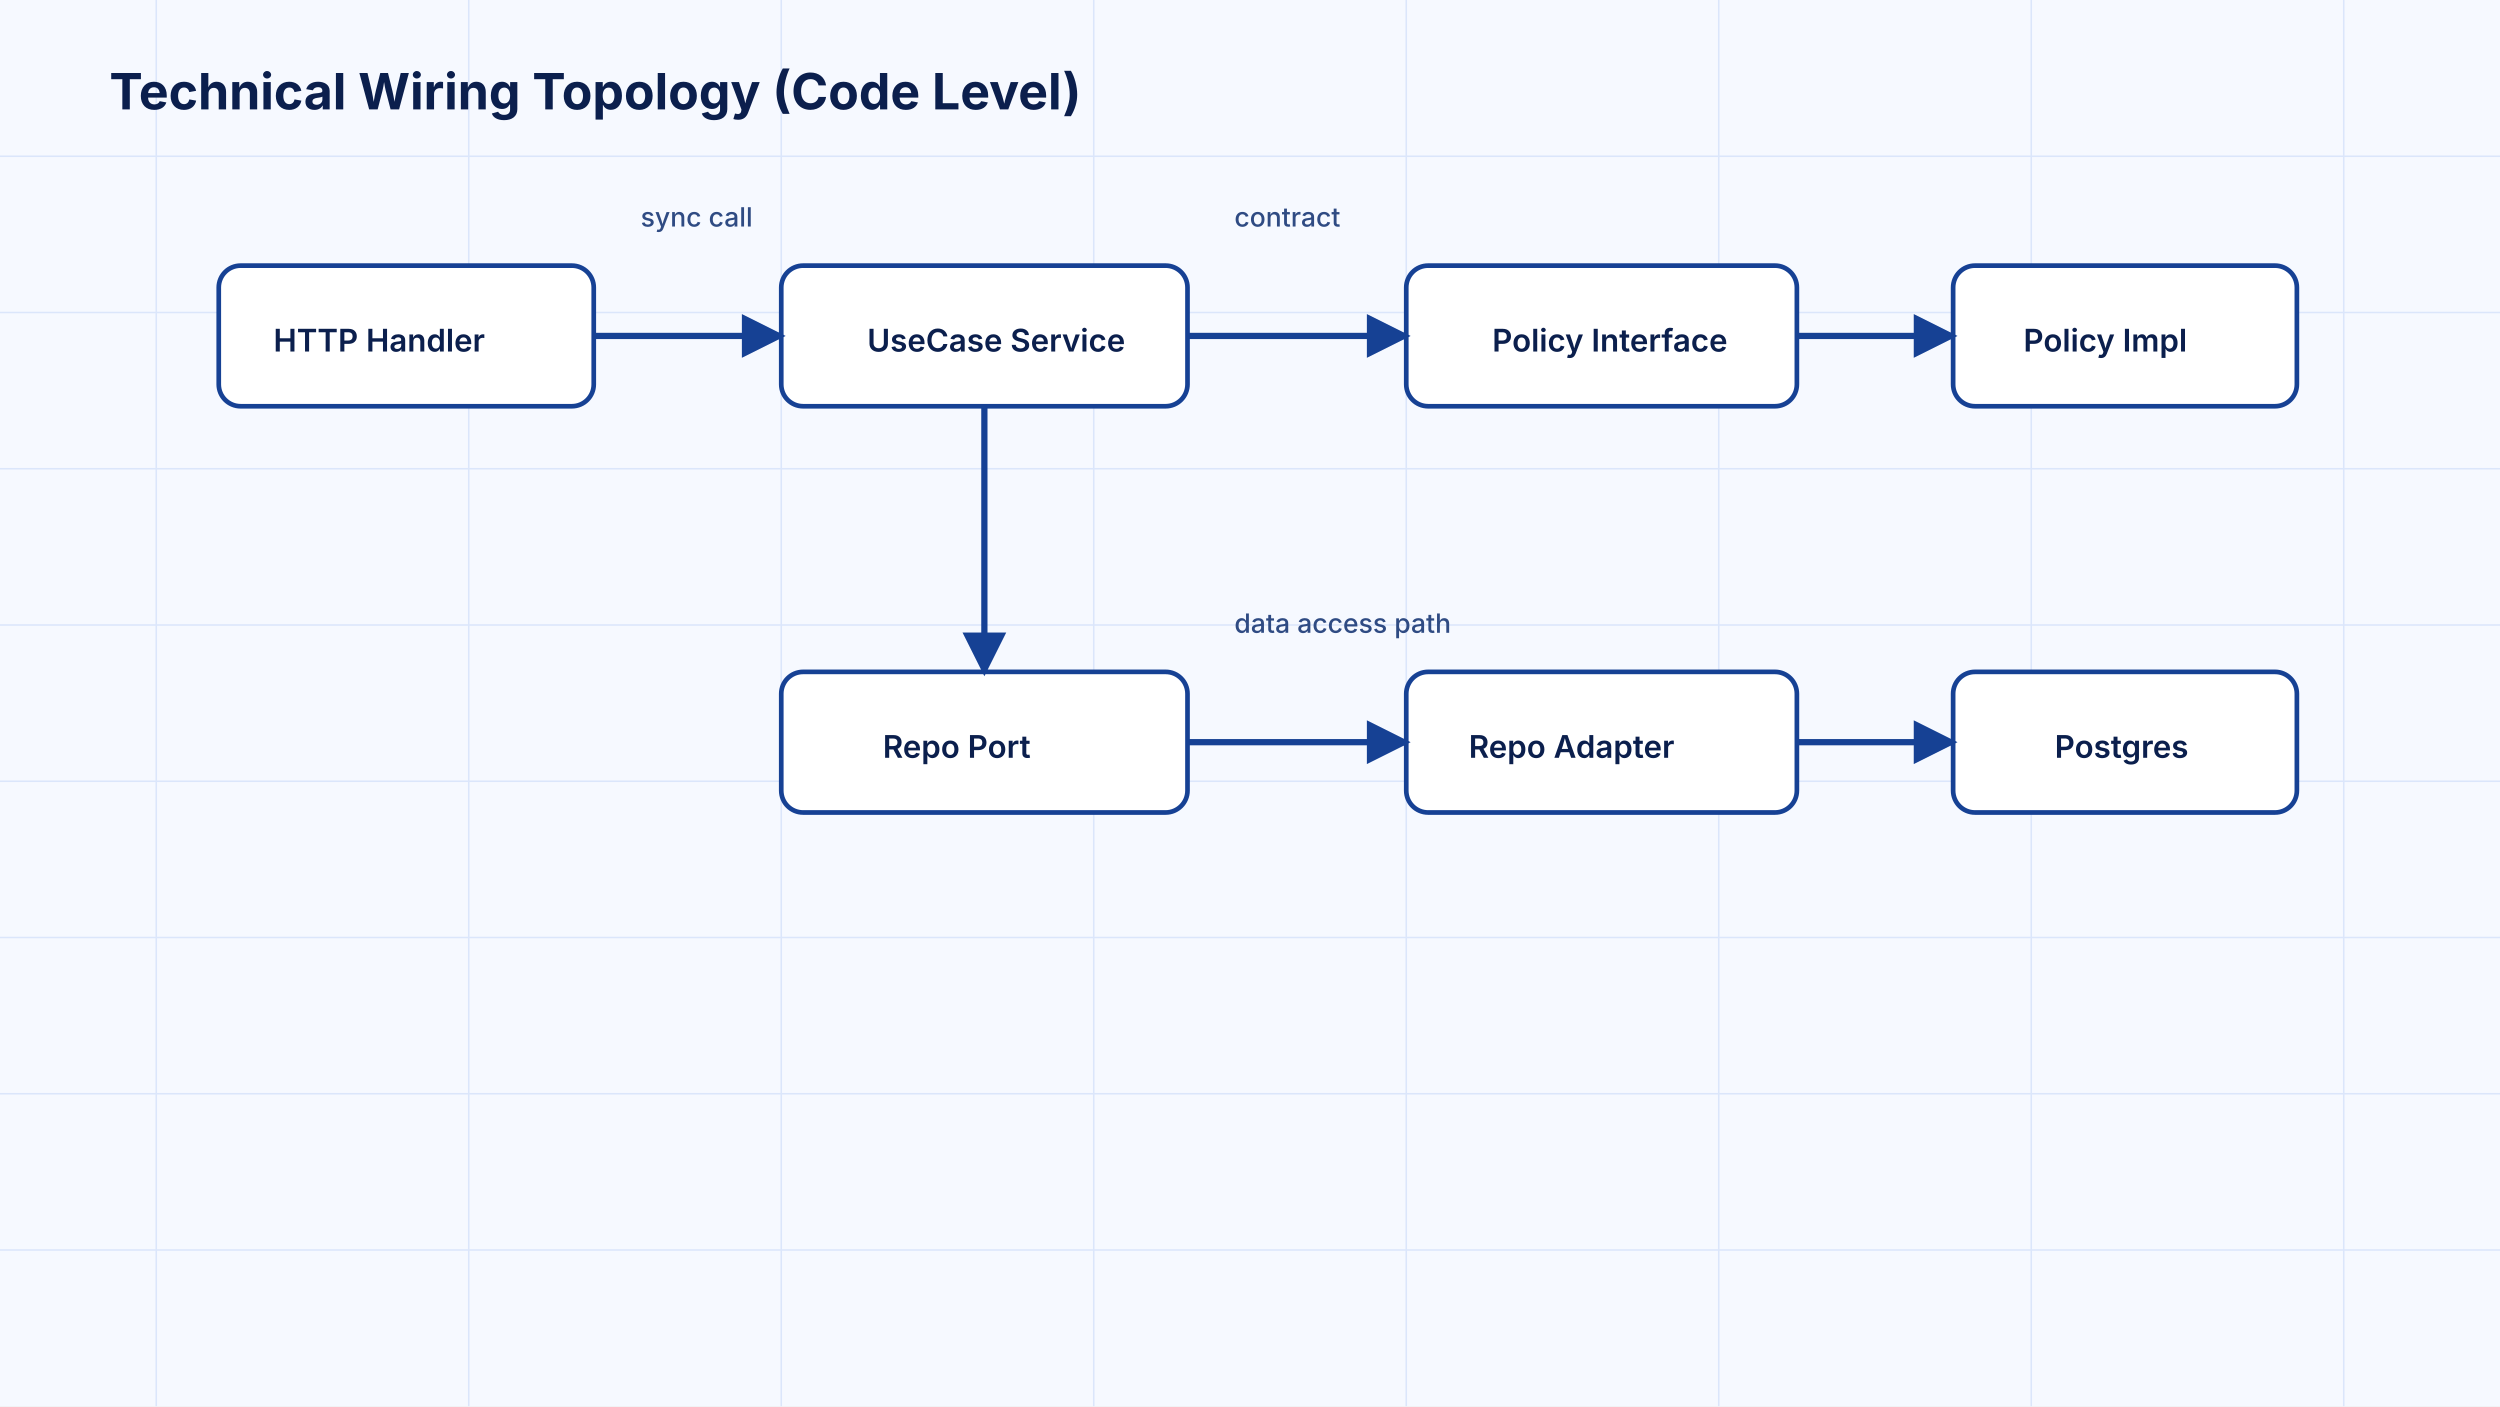
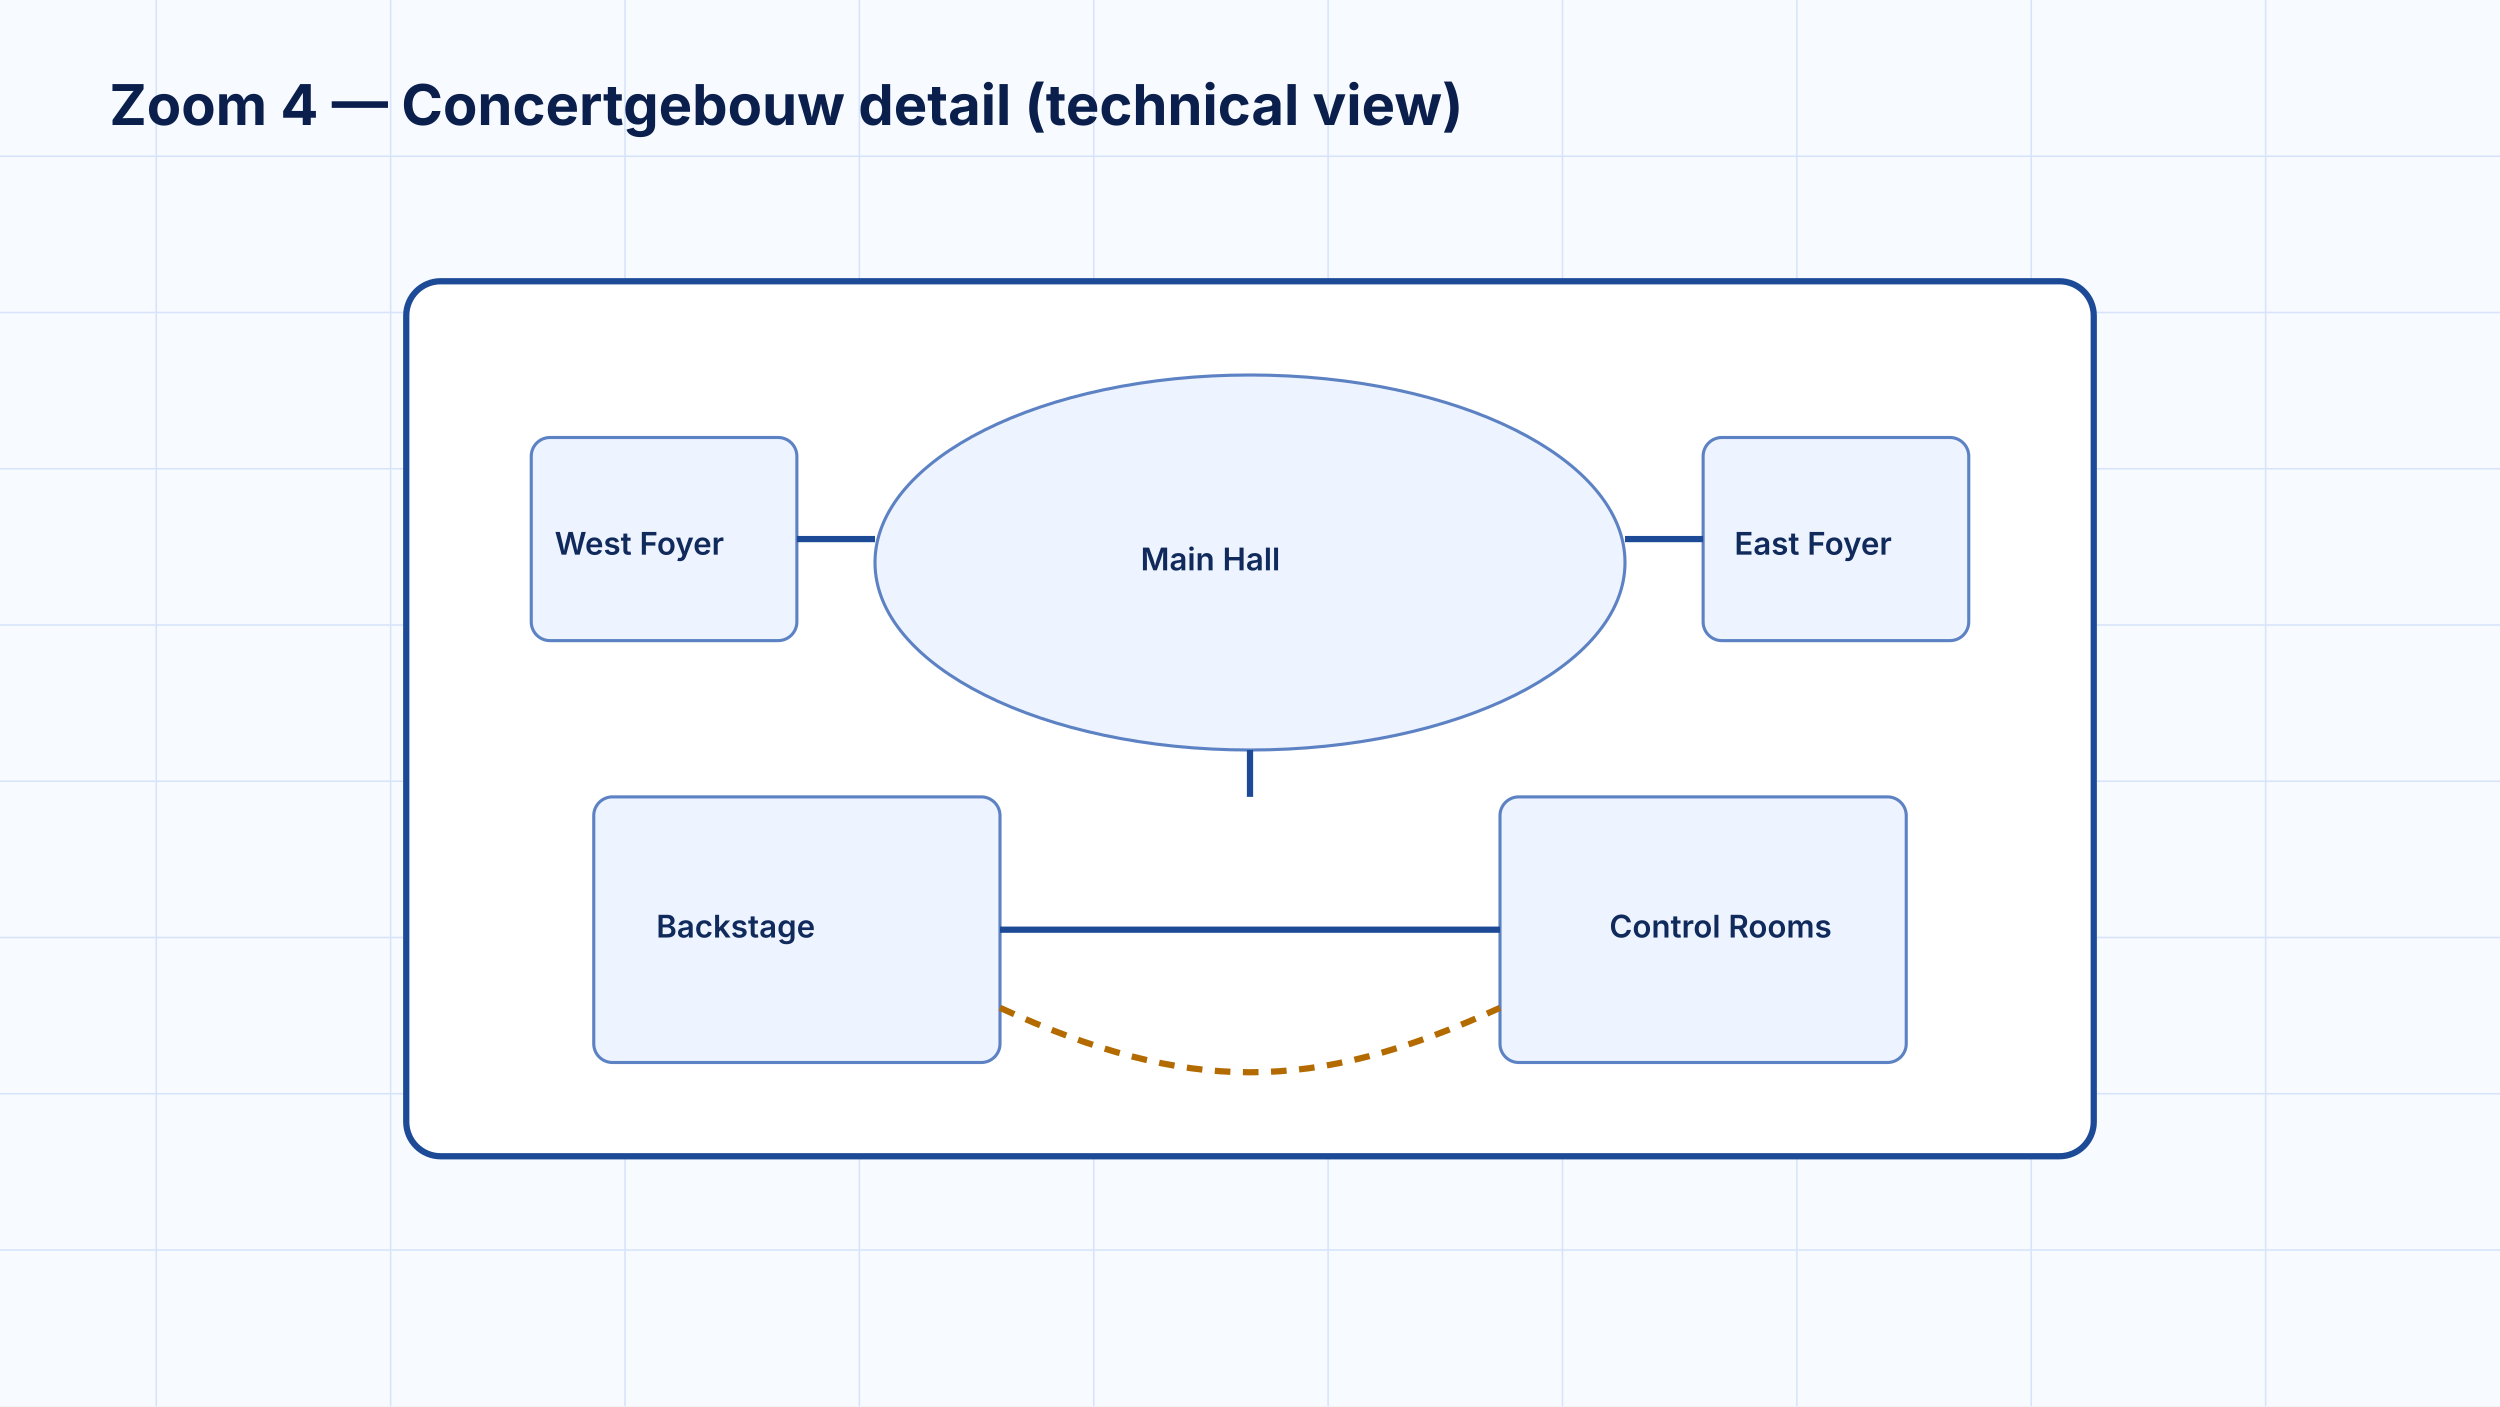
<svg xmlns="http://www.w3.org/2000/svg" viewBox="0 0 1600 900" role="img" aria-labelledby="title desc">
  <defs>
-     <style>.bg{fill:#f6f9ff}.grid{stroke:#dbe6fb;stroke-width:1}.node{fill:#fff;stroke:#164194;stroke-width:3}
- .txt{font:600 20px Inter,Arial,sans-serif;fill:#0b1f4d}.edge{stroke:#164194;stroke-width:4;fill:none;marker-end:url(#a)}.title{font:700 32px Inter,Arial,sans-serif;fill:#0b1f4d}
- .note{font:500 17px Inter,Arial,sans-serif;fill:#2f4b83}
- </style>
-     <marker id="a" viewBox="0 0 10 10" refX="9" refY="5" markerWidth="7" markerHeight="7" orient="auto">
-       <path d="M0,0 L10,5 L0,10 z" fill="#164194" />
-     </marker>
+     <style>
+       .bg { fill: #f7faff; }
+       .grid { stroke: #d7e3fa; stroke-width: 1; }
+       .shell { fill: #ffffff; stroke: #1c4a96; stroke-width: 4; }
+       .room { fill: #eef4ff; stroke: #5d82c4; stroke-width: 2; }
+       .wire { fill: none; stroke: #1c4a96; stroke-width: 4; }
+       .wire2 { fill: none; stroke: #b36b00; stroke-width: 4; stroke-dasharray: 10 8; }
+       .title { font: 700 36px Inter, Arial, sans-serif; fill: #0b1f4d; }
+       .txt { font: 600 20px Inter, Arial, sans-serif; fill: #102a5c; }
+     </style>
  </defs>
  <rect class="bg" width="1600" height="900" />
  <g>
-     <path class="grid" d="M0 100H1600M0 200H1600M0 300H1600M0 400H1600M0 500H1600M0 600H1600M0 700H1600M0 800H1600" />
-     <path class="grid" d="M100 0V900M300 0V900M500 0V900M700 0V900M900 0V900M1100 0V900M1300 0V900M1500 0V900" />
+     <path class="grid" d="M0 100H1600 M0 200H1600 M0 300H1600 M0 400H1600 M0 500H1600 M0 600H1600 M0 700H1600 M0 800H1600" />
+     <path class="grid" d="M100 0V900 M250 0V900 M400 0V900 M550 0V900 M700 0V900 M850 0V900 M1000 0V900 M1150 0V900 M1300 0V900 M1450 0V900" />
  </g>
-   <text class="title" x="70" y="70">Technical Wiring Topology (Code Level)</text>
-   <rect class="node" x="140" y="170" width="240" height="90" rx="14" />
-   <text class="txt" x="175" y="225">HTTP Handler</text>
-   <rect class="node" x="500" y="170" width="260" height="90" rx="14" />
-   <text class="txt" x="555" y="225">UseCase Service</text>
-   <rect class="node" x="900" y="170" width="250" height="90" rx="14" />
-   <text class="txt" x="955" y="225">Policy Interface</text>
-   <rect class="node" x="1250" y="170" width="220" height="90" rx="14" />
-   <text class="txt" x="1295" y="225">Policy Impl</text>
-   <rect class="node" x="500" y="430" width="260" height="90" rx="14" />
-   <text class="txt" x="565" y="485">Repo Port</text>
-   <rect class="node" x="900" y="430" width="250" height="90" rx="14" />
-   <text class="txt" x="940" y="485">Repo Adapter</text>
-   <rect class="node" x="1250" y="430" width="220" height="90" rx="14" />
-   <text class="txt" x="1315" y="485">Postgres</text>
-   <path class="edge" d="M380 215 L500 215" />
-   <path class="edge" d="M760 215 L900 215" />
-   <path class="edge" d="M1150 215 L1250 215" />
-   <path class="edge" d="M630 260 L630 430" />
-   <path class="edge" d="M760 475 L900 475" />
-   <path class="edge" d="M1150 475 L1250 475" />
-   <text class="note" x="410" y="145">sync call</text>
-   <text class="note" x="790" y="145">contract</text>
-   <text class="note" x="790" y="405">data access path</text>
+   <text class="title" x="70" y="80">Zoom 4 — Concertgebouw detail (technical view)</text>
+   <rect class="shell" x="260" y="180" width="1080" height="560" rx="22" />
+   <ellipse class="room" cx="800" cy="360" rx="240" ry="120" />
+   <rect class="room" x="340" y="280" width="170" height="130" rx="12" />
+   <rect class="room" x="1090" y="280" width="170" height="130" rx="12" />
+   <rect class="room" x="380" y="510" width="260" height="170" rx="12" />
+   <rect class="room" x="960" y="510" width="260" height="170" rx="12" />
+   <path class="wire" d="M510 345 L560 345" />
+   <path class="wire" d="M1040 345 L1090 345" />
+   <path class="wire" d="M800 480 L800 510" />
+   <path class="wire" d="M640 595 L960 595" />
+   <path class="wire2" d="M640 645 C760 700 840 700 960 645" />
+   <text class="txt" x="730" y="365">Main Hall</text>
+   <text class="txt" x="355" y="355">West Foyer</text>
+   <text class="txt" x="1110" y="355">East Foyer</text>
+   <text class="txt" x="420" y="600">Backstage</text>
+   <text class="txt" x="1030" y="600">Control Rooms</text>
</svg>
